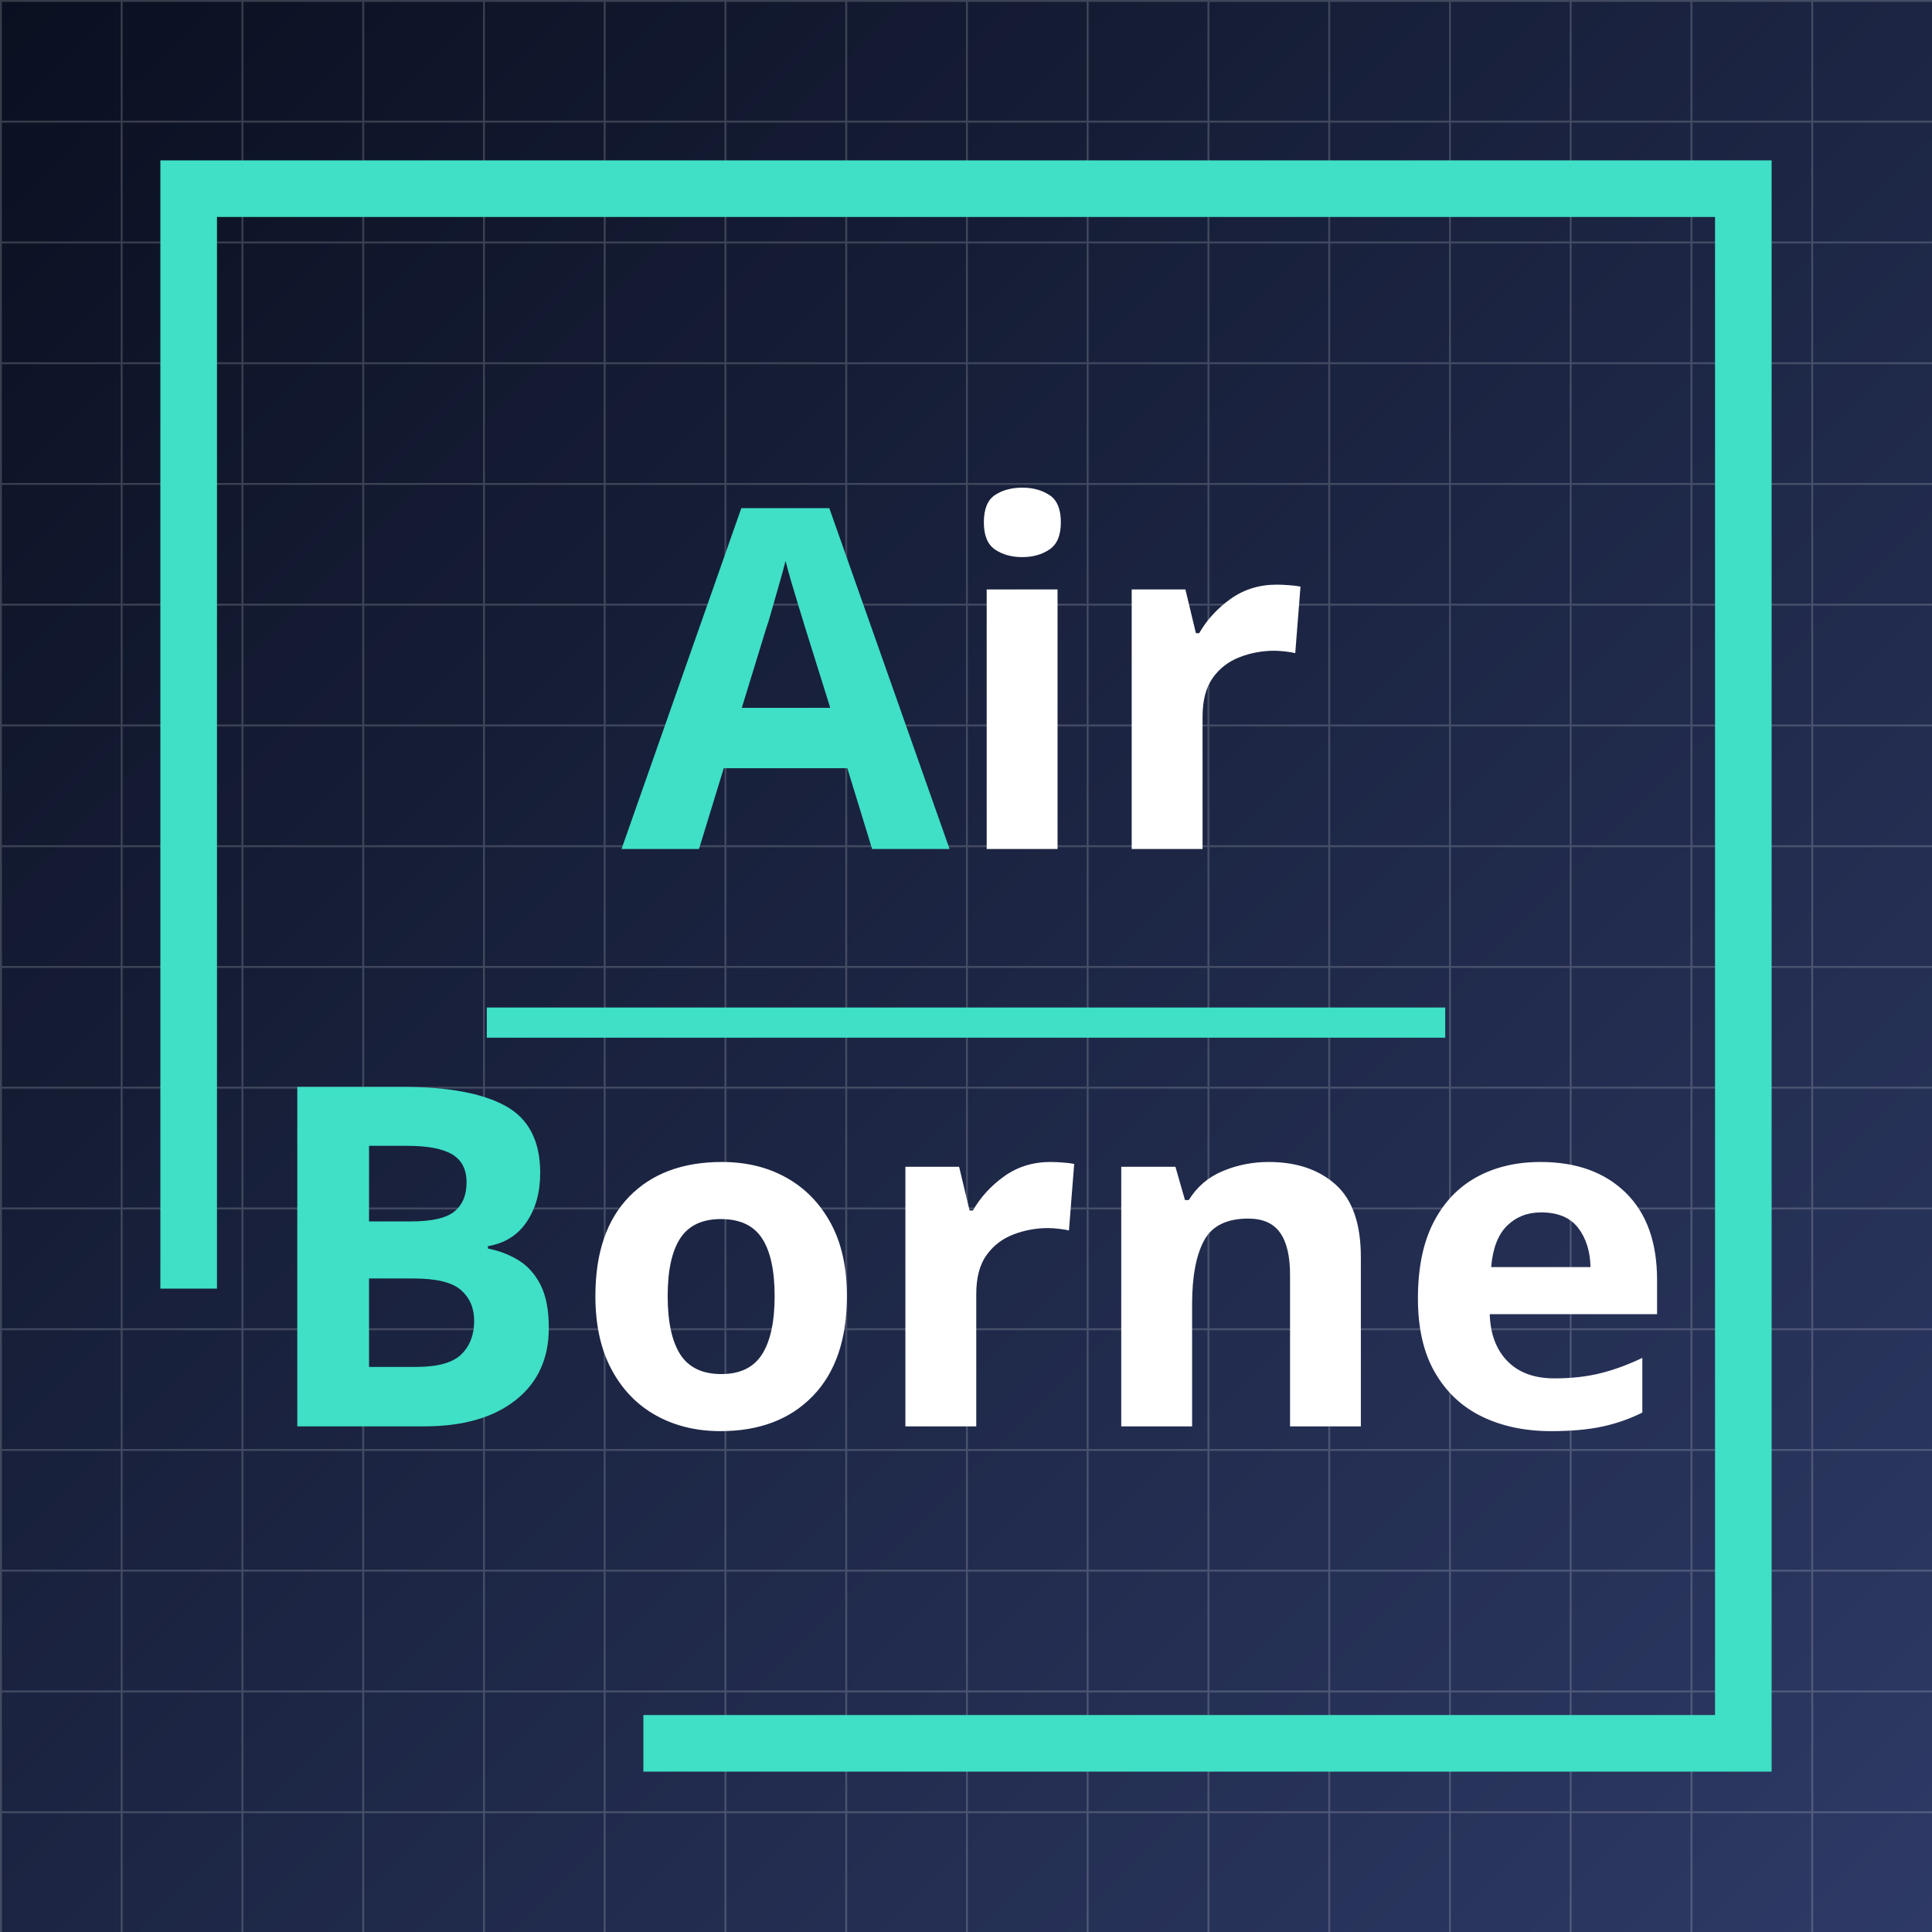
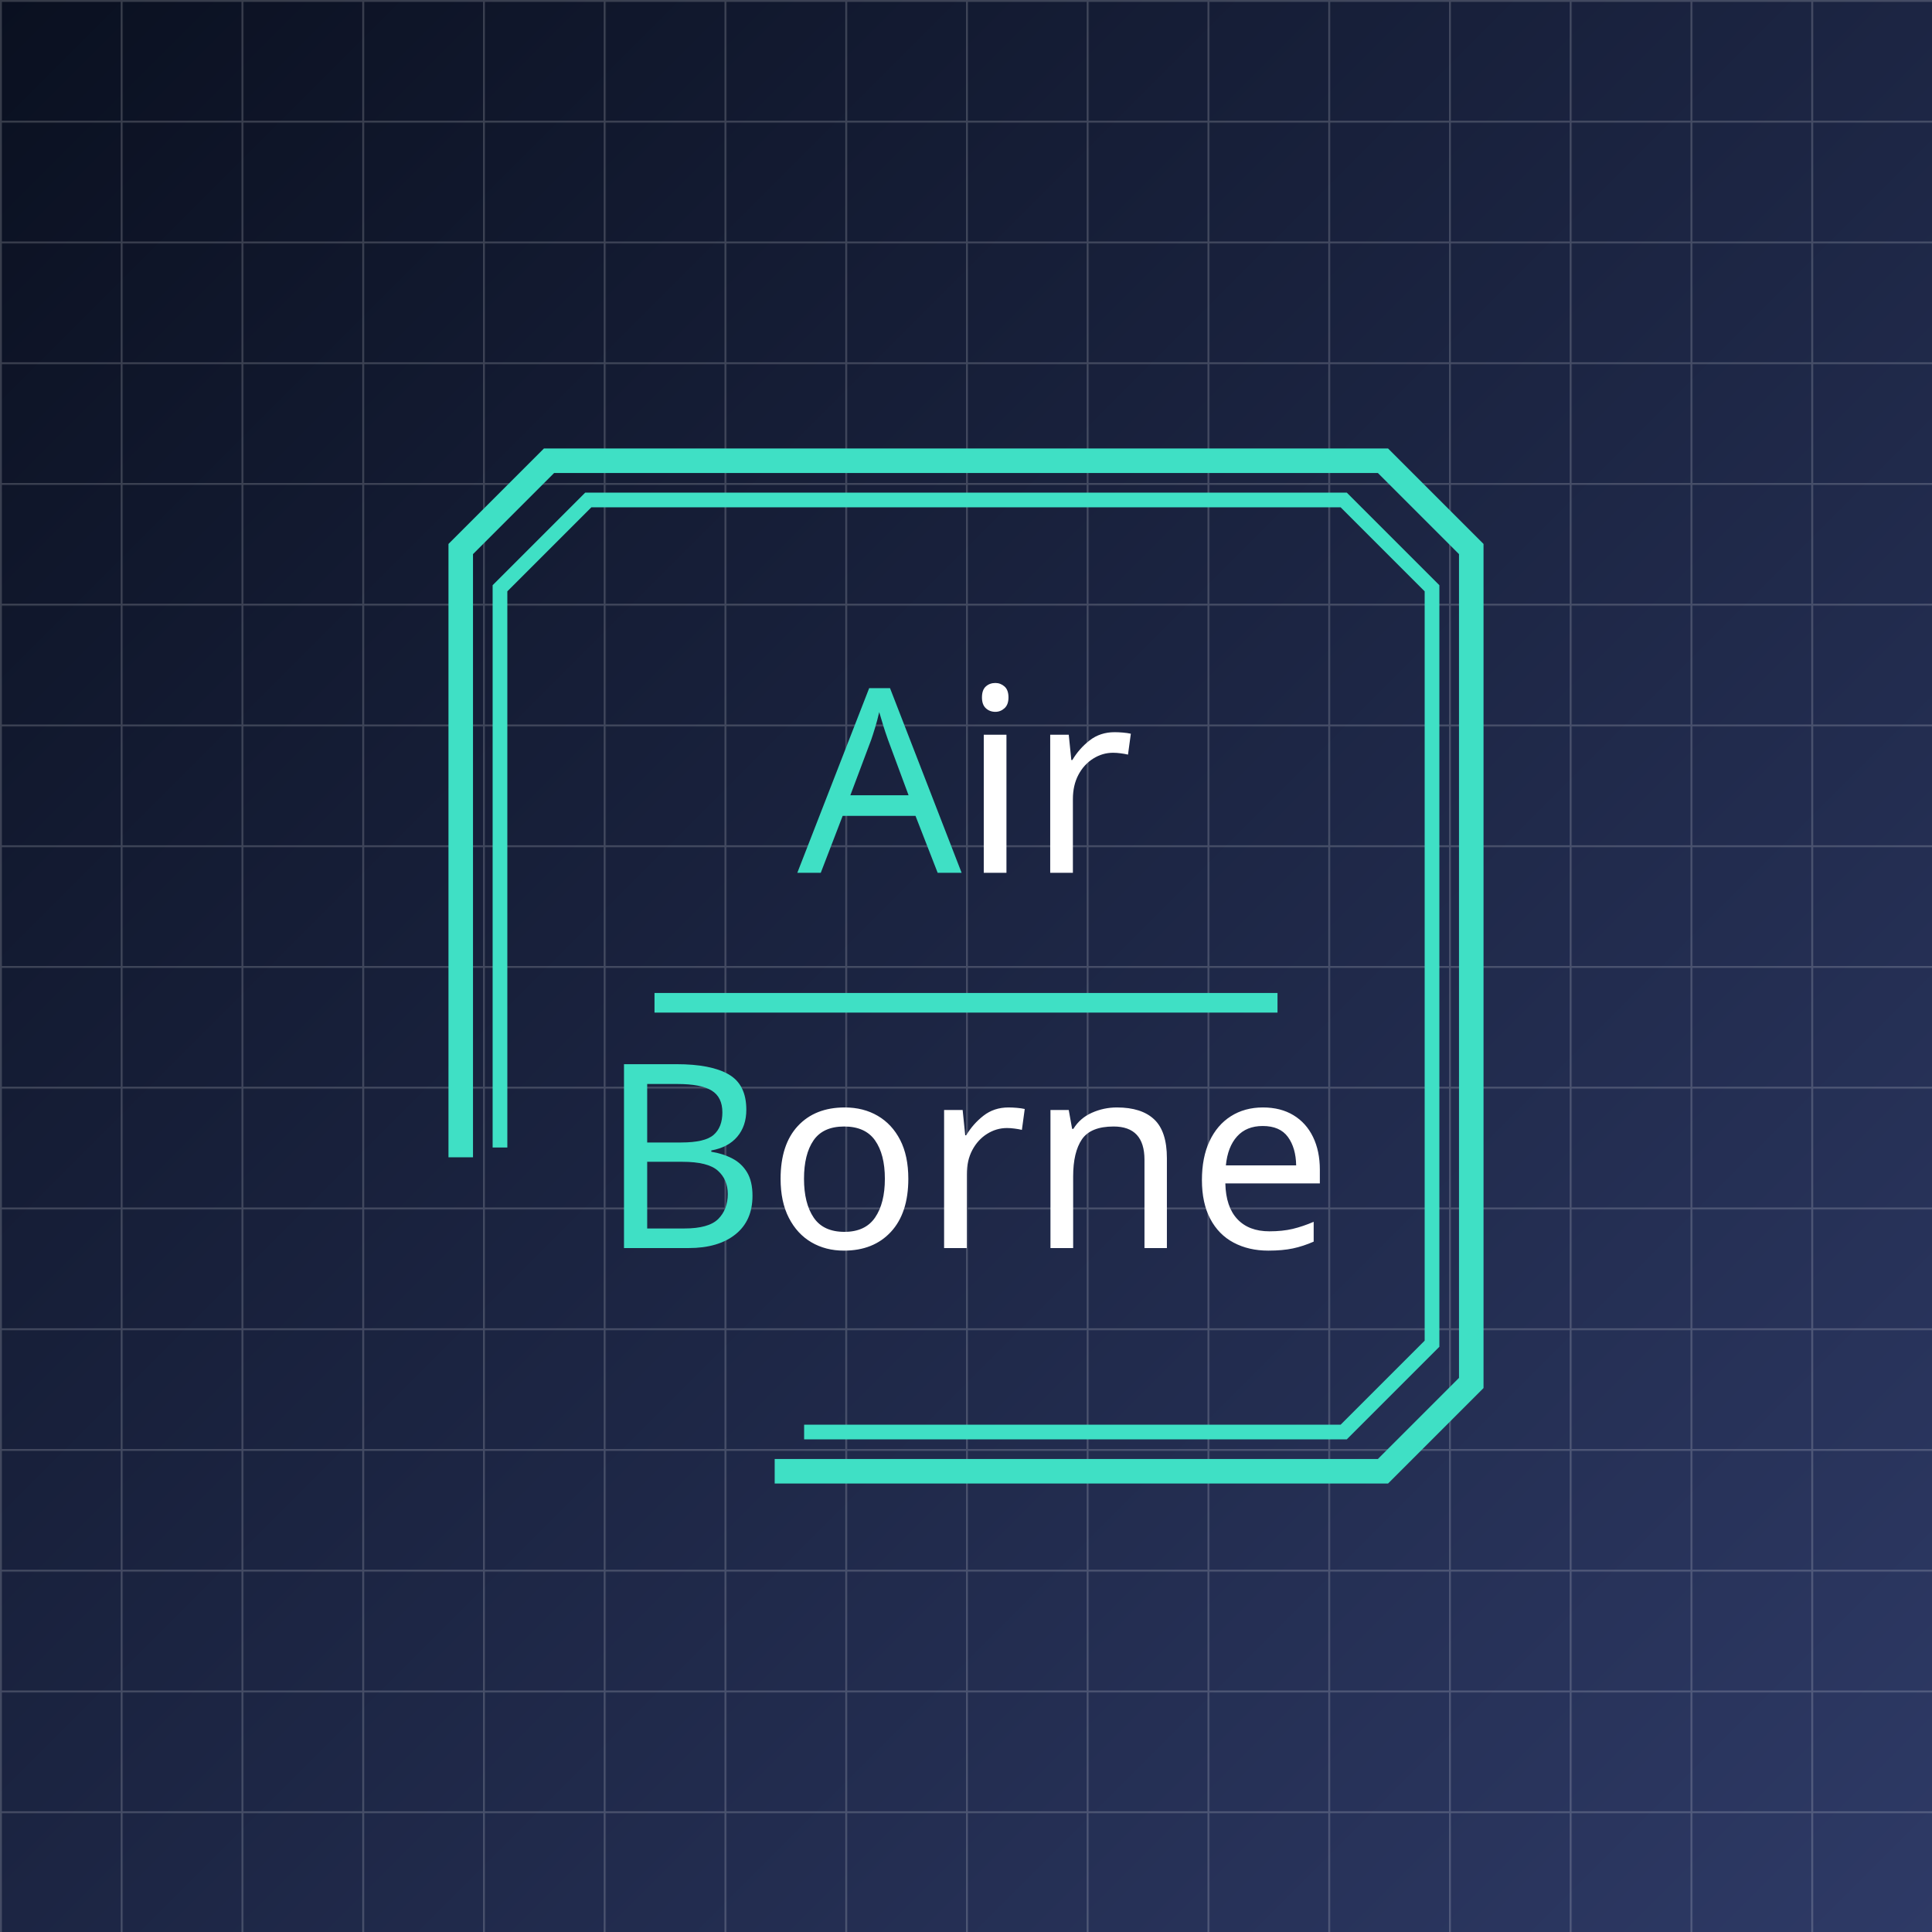
<svg xmlns="http://www.w3.org/2000/svg" width="512" height="512" viewBox="0 0 512 512">
  <defs>
    <linearGradient id="bg" x1="0" y1="0" x2="1" y2="1">
      <stop offset="0%" stop-color="#0a1020" />
      <stop offset="100%" stop-color="#2e3a66" />
    </linearGradient>
    <pattern id="grid" width="32" height="32" patternUnits="userSpaceOnUse">
      <path d="M 32 0 L 0 0 0 32" fill="none" stroke="rgba(255,255,255,0.18)" stroke-width="1" />
    </pattern>
  </defs>
  <rect width="512" height="512" fill="url(#bg)" />
  <rect width="512" height="512" fill="url(#grid)" />
-   <polyline points="50,334 50,50 462,50 462,462 178,462" fill="none" stroke="#3FE0C5" stroke-width="15" stroke-linecap="square" stroke-linejoin="miter" />
-   <g font-family="Tourney" font-weight="900" text-anchor="middle" fill="#ffffff">
-     <text x="256" y="225" font-size="126">
-       <tspan fill="#3FE0C5">A</tspan>ir</text>
-     <line x1="133" y1="271" x2="379" y2="271" stroke="#3FE0C5" stroke-width="8" stroke-linecap="square" />
-     <text x="256" y="378" font-size="126">
-       <tspan fill="#3FE0C5">B</tspan>orne</text>
+   <g transform="translate(256 256) scale(0.65) translate(-256 -256)">
+     <polyline points="50,334 50,86 86,50 426,50 462,86 462,426 426,462 178,462" fill="none" stroke="#3FE0C5" stroke-width="10" stroke-linejoin="miter" />
+     <polyline points="66,330 66,102 102,66 410,66 446,102 446,410 410,446 190,446" fill="none" stroke="#3FE0C5" stroke-width="6" stroke-linejoin="miter" />
+     <g font-family="Tourney" font-weight="500" text-anchor="middle" fill="#ffffff">
+       <text x="256" y="218" font-size="105">
+         <tspan fill="#3FE0C5">A</tspan>ir</text>
+       <line x1="133" y1="271" x2="379" y2="271" stroke="#3FE0C5" stroke-width="8" stroke-linecap="square" />
+       <text x="256" y="371" font-size="105">
+         <tspan fill="#3FE0C5">B</tspan>orne</text>
+     </g>
  </g>
</svg>
